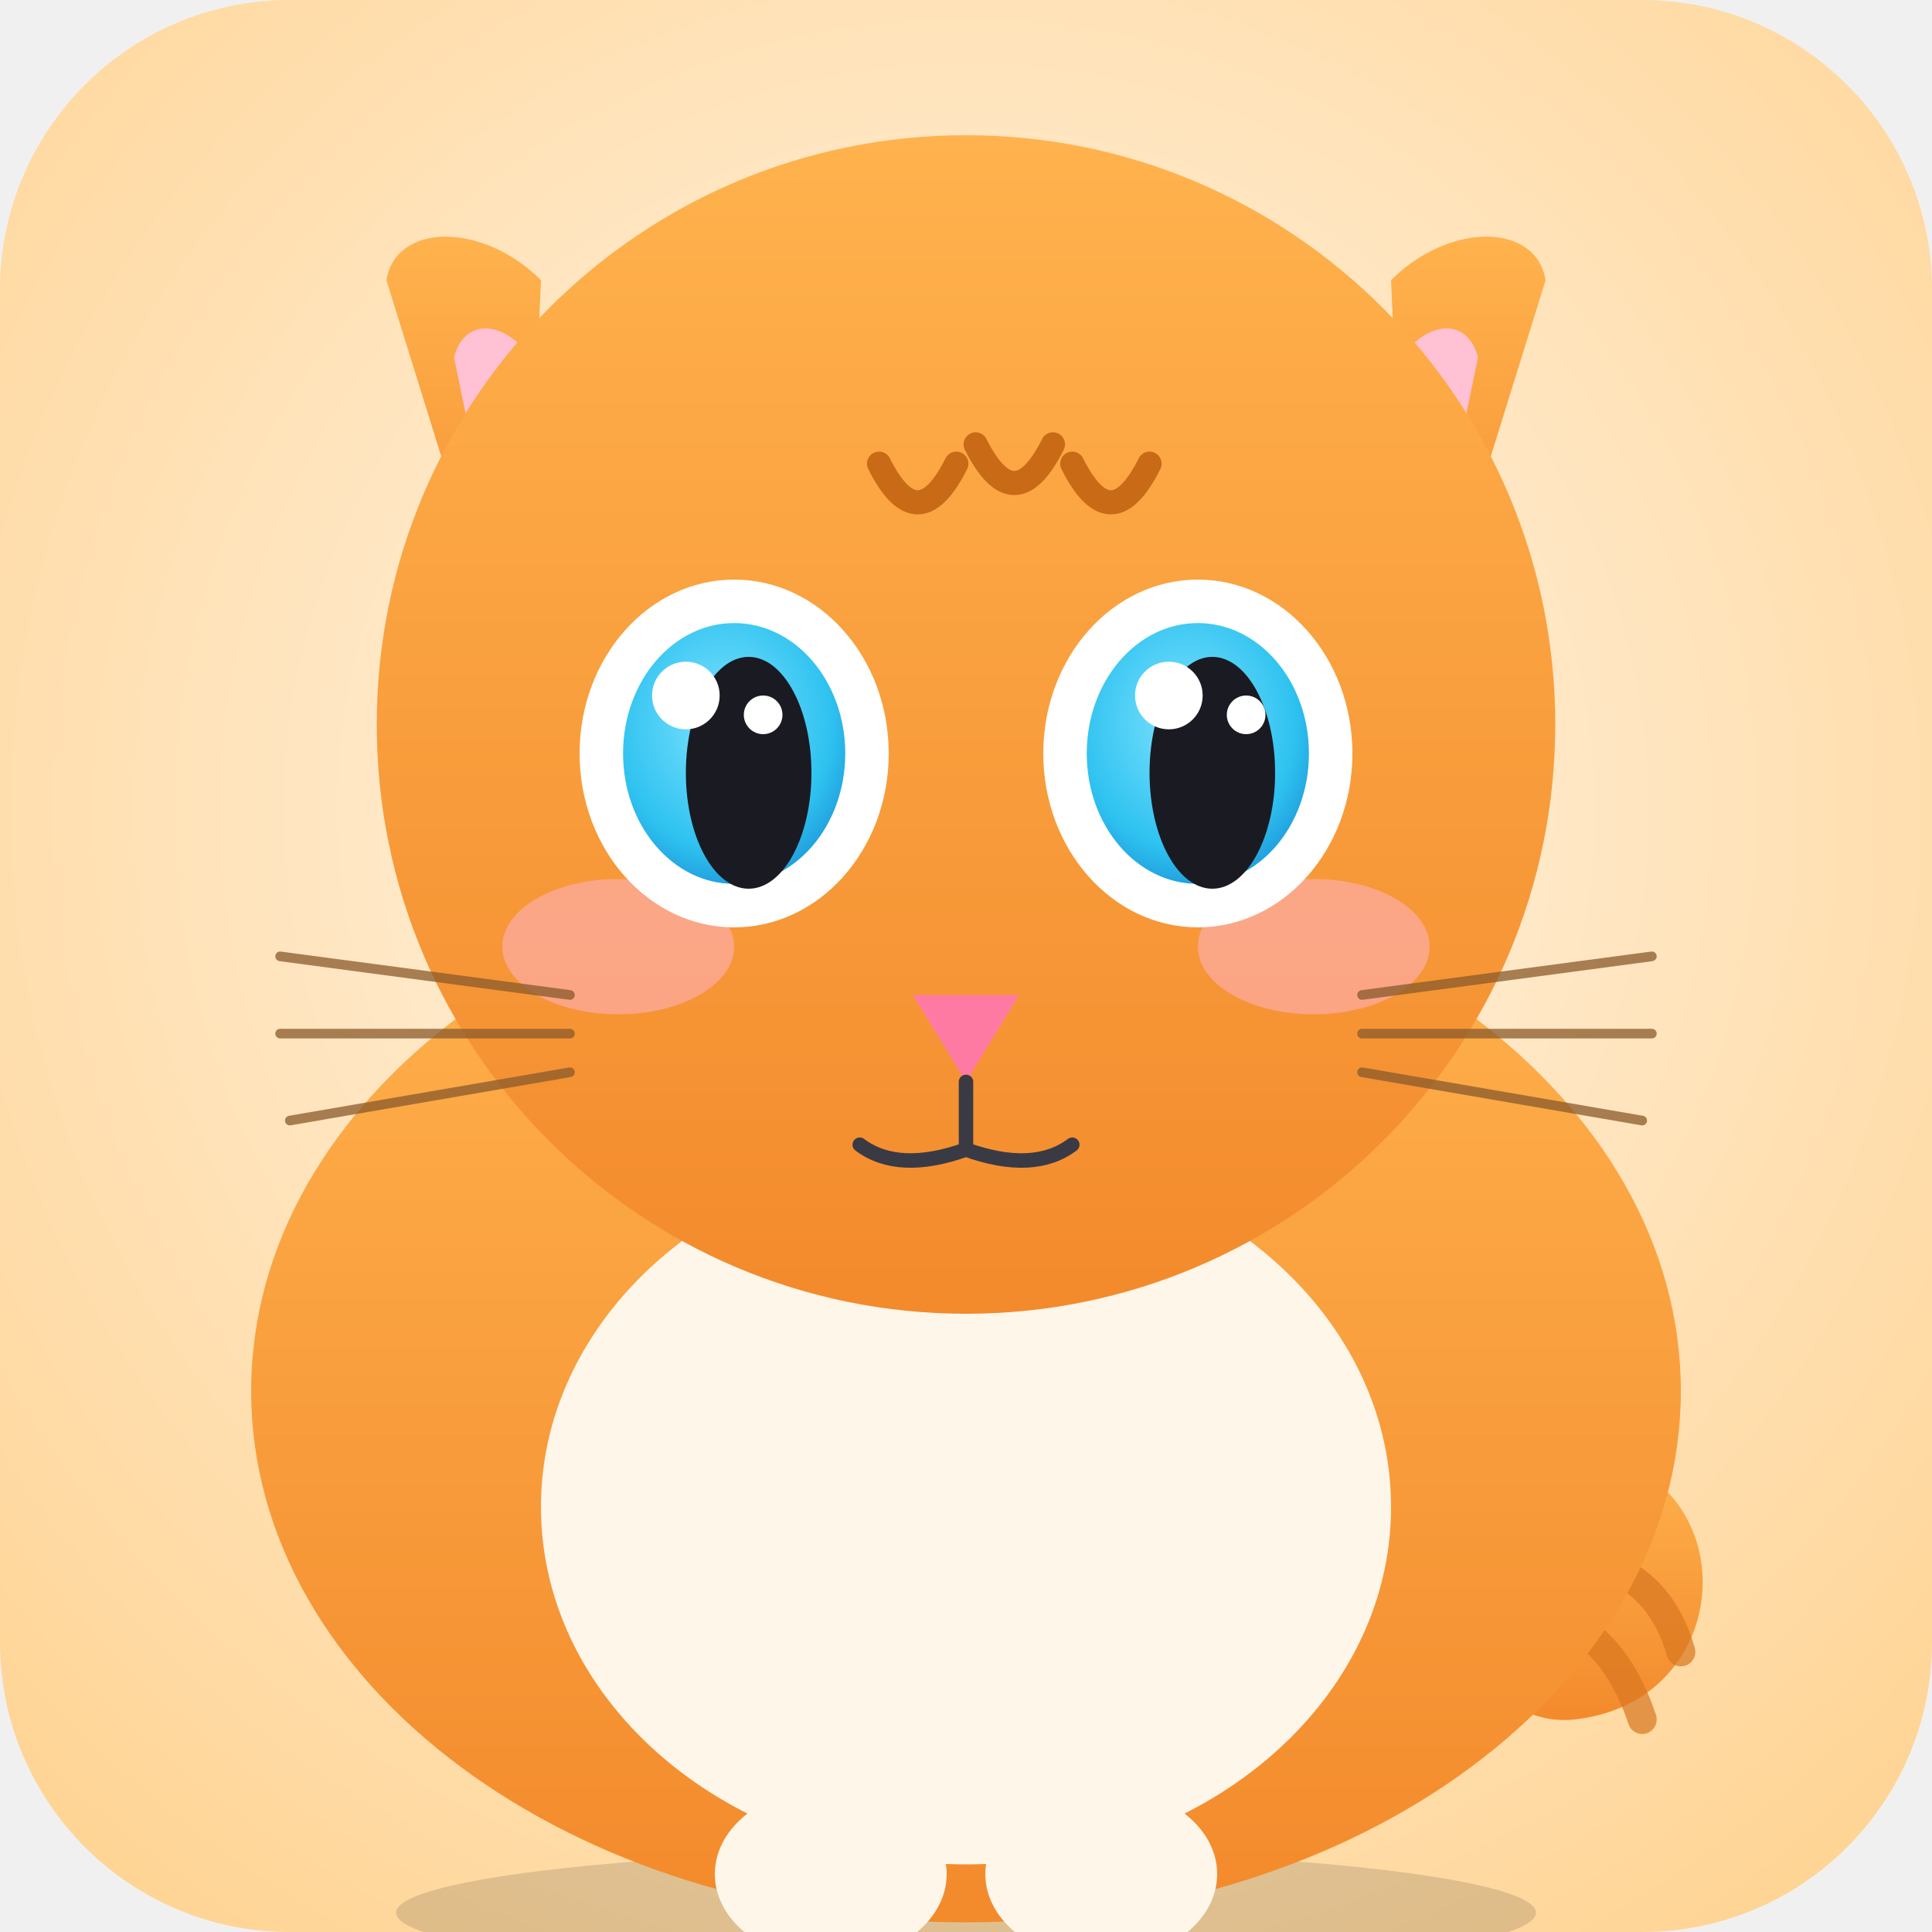
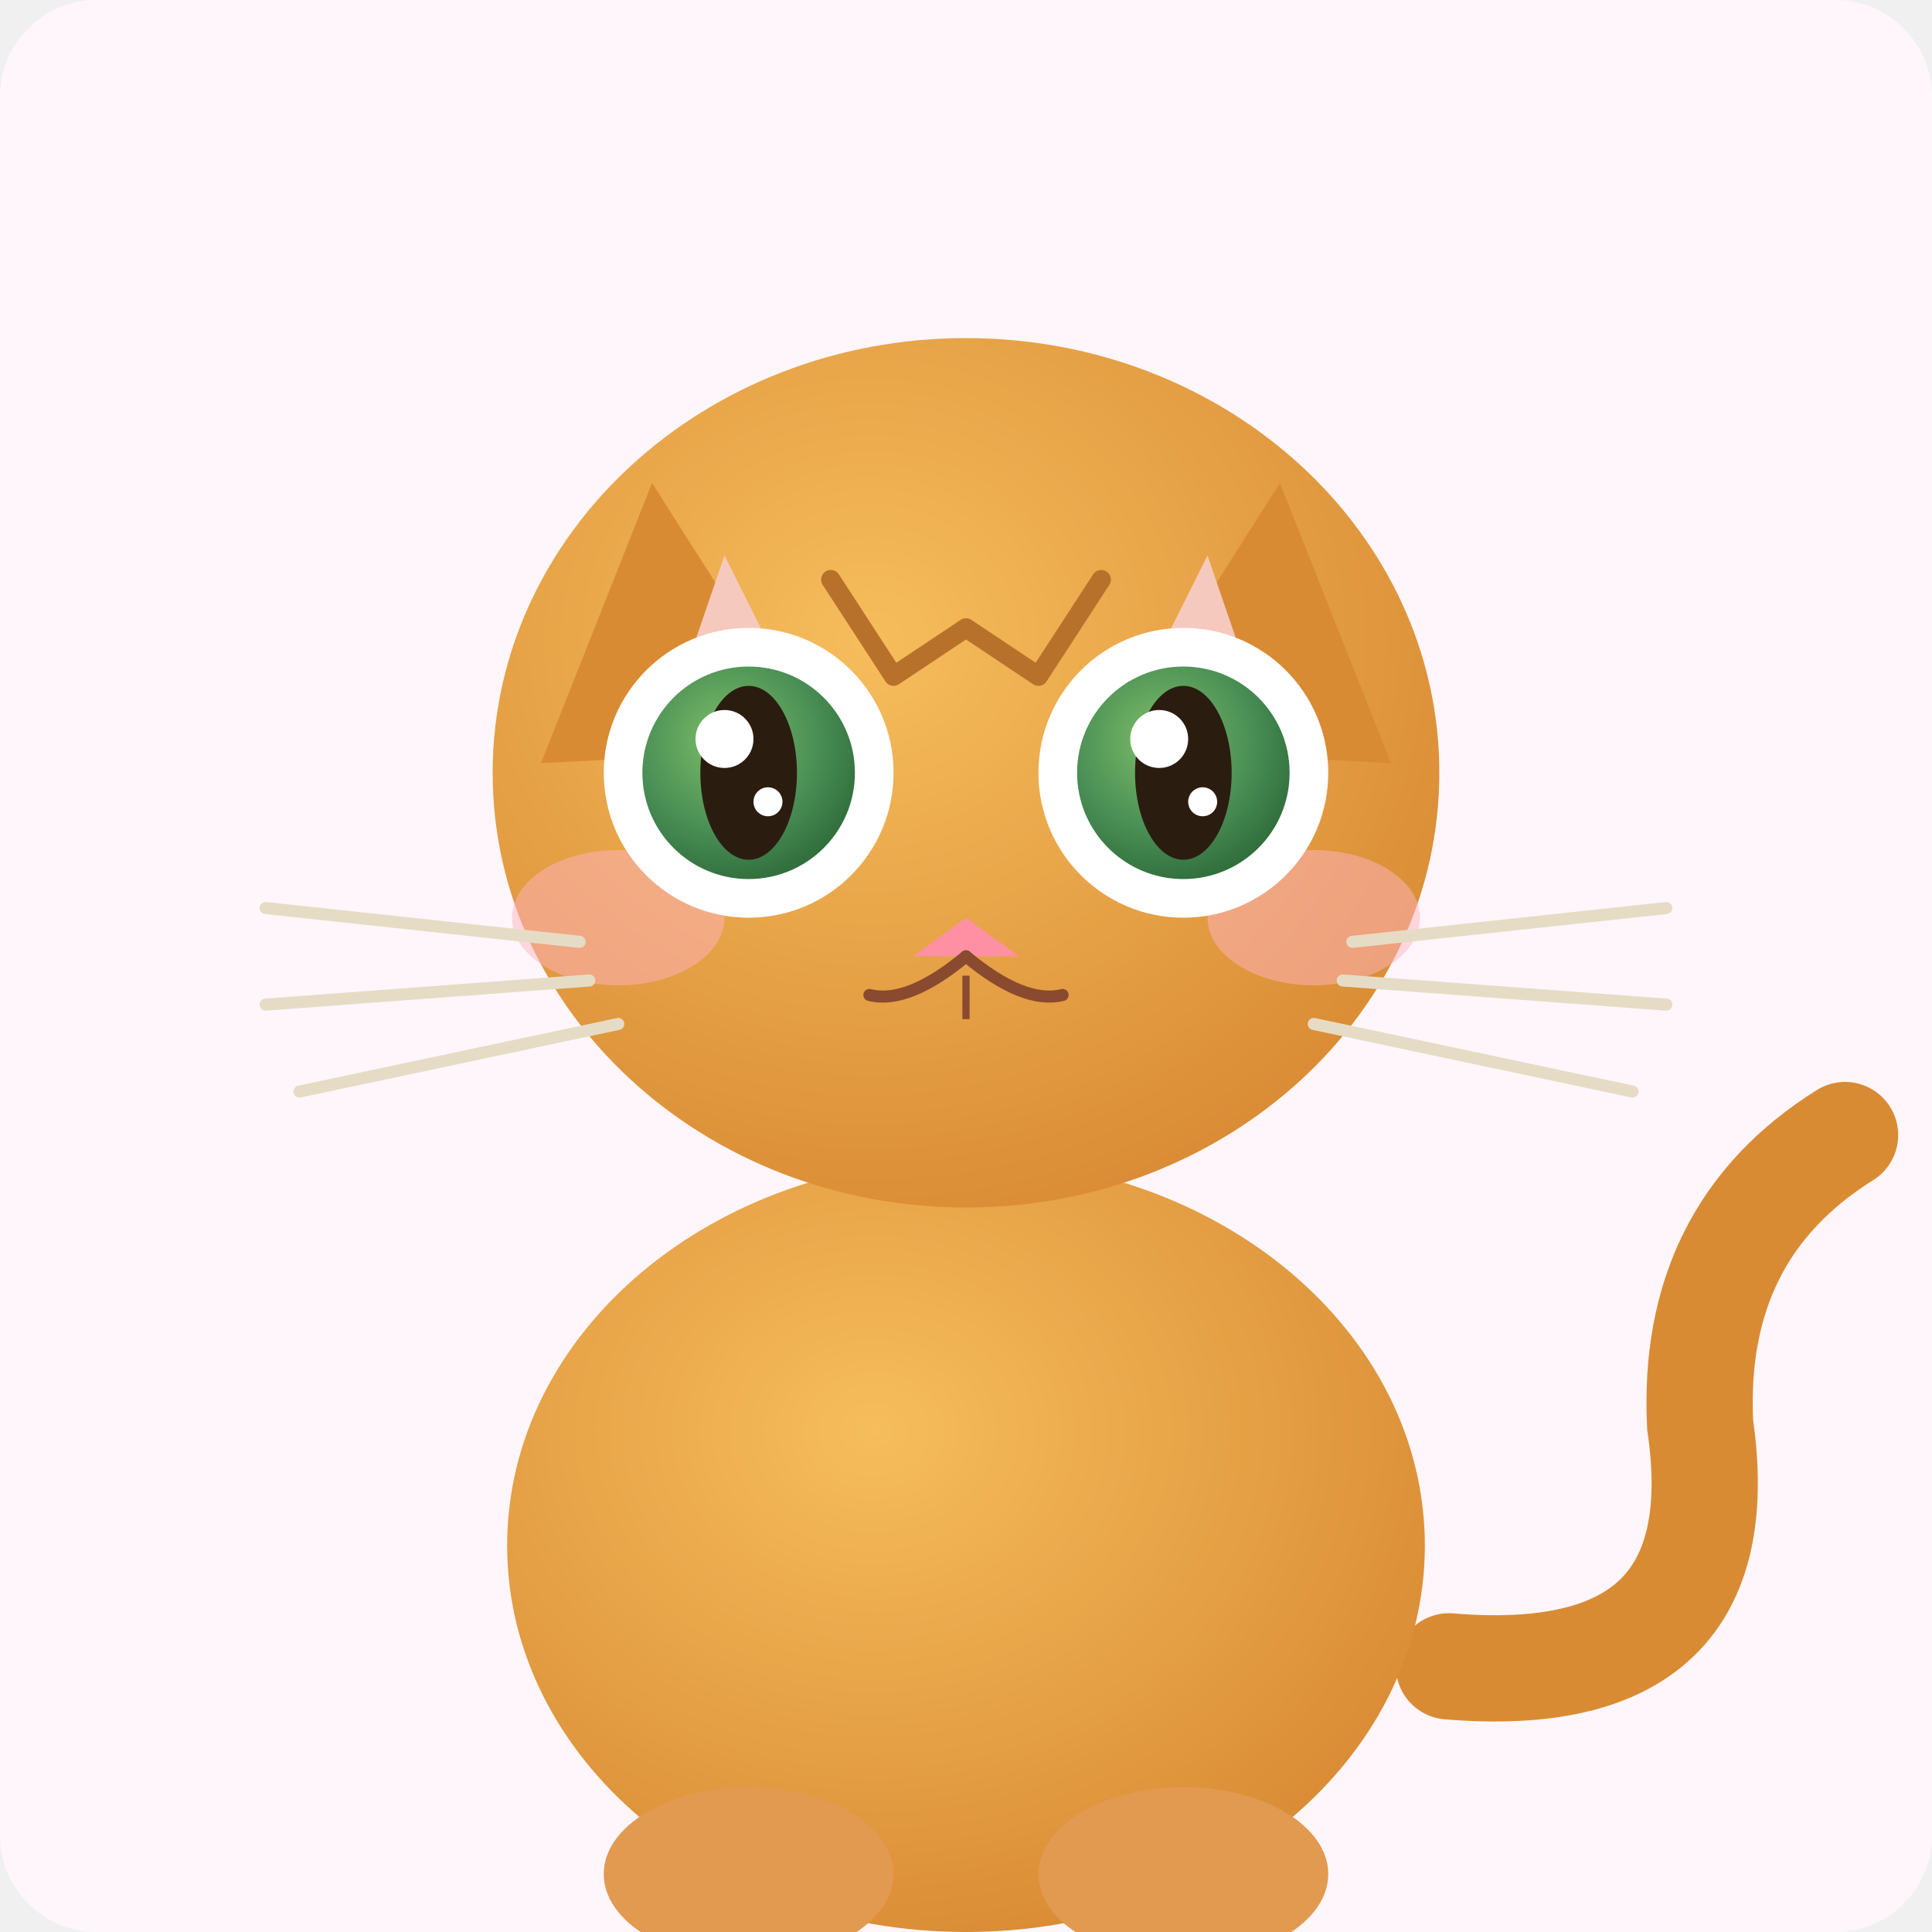
<svg xmlns="http://www.w3.org/2000/svg" viewBox="0 0 400 400" width="400" height="400">
  <defs>
-     <radialGradient id="bg" cx="50%" cy="42%" r="75%">
-       <stop offset="0%" stop-color="#fff6ea" />
-       <stop offset="100%" stop-color="#ffd28f" />
+     <radialGradient id="fur" cx="40%" cy="35%" r="70%">
+       <stop offset="0%" stop-color="#f6bd5c" />
+       <stop offset="100%" stop-color="#d98b34" />
    </radialGradient>
-     <linearGradient id="bodygrad" x1="0" y1="0" x2="0" y2="1">
-       <stop offset="0%" stop-color="#ffb24d" />
-       <stop offset="100%" stop-color="#f38a2c" />
-     </linearGradient>
-     <radialGradient id="iris" cx="45%" cy="38%" r="70%">
-       <stop offset="0%" stop-color="#7fe3ff" />
-       <stop offset="70%" stop-color="#2ec2f0" />
-       <stop offset="100%" stop-color="#1b8fd6" />
+     <radialGradient id="iris" cx="40%" cy="35%" r="70%">
+       <stop offset="0%" stop-color="#7fbf69" />
+       <stop offset="60%" stop-color="#4a8f55" />
+       <stop offset="100%" stop-color="#2e6b3a" />
    </radialGradient>
  </defs>
-   <rect width="400" height="400" rx="60" fill="url(#bg)" />
-   <ellipse cx="200" cy="396" rx="118" ry="13" fill="#00000020" />
-   <path d="M 322 300            C 362 300 362 352 326 356            C 306 358 300 332 292 322            C 308 316 316 322 322 300 Z" fill="url(#bodygrad)" />
-   <g stroke="#d9761f" stroke-width="6" fill="none" stroke-linecap="round" opacity="0.7">
-     <path d="M 332 324 q 12 4 16 18" />
-     <path d="M 320 334 q 14 4 20 22" />
+   <rect width="400" height="400" rx="20" fill="#fef6fb" />
+   <path d="M 300 345 Q 360 350 352 295 Q 350 255 382 235" fill="none" stroke="#d98b34" stroke-width="22" stroke-linecap="round" />
+   <ellipse cx="200" cy="320" rx="95" ry="80" fill="url(#fur)" />
+   <ellipse cx="155" cy="388" rx="30" ry="18" fill="#e29950" />
+   <ellipse cx="245" cy="388" rx="30" ry="18" fill="#e29950" />
+   <ellipse cx="200" cy="160" rx="98" ry="90" fill="url(#fur)" />
+   <polygon points="135,100 170,155 112,158" fill="#d98b34" />
+   <polygon points="150,115 165,145 138,150" fill="#f6c9bf" />
+   <polygon points="265,100 230,155 288,158" fill="#d98b34" />
+   <polygon points="250,115 235,145 262,150" fill="#f6c9bf" />
+   <ellipse cx="128" cy="190" rx="22" ry="14" fill="#ffb3c1" opacity="0.5" />
+   <ellipse cx="272" cy="190" rx="22" ry="14" fill="#ffb3c1" opacity="0.5" />
+   <path d="M 172 120 L 185 140 L 200 130 L 215 140 L 228 120" fill="none" stroke="#b8712b" stroke-width="4" stroke-linecap="round" stroke-linejoin="round" />
+   <g>
+     <ellipse cx="155" cy="160" rx="30" ry="30" fill="#ffffff" />
+     <ellipse cx="245" cy="160" rx="30" ry="30" fill="#ffffff" />
+     <ellipse cx="155" cy="160" rx="22" ry="22" fill="url(#iris)" />
+     <ellipse cx="245" cy="160" rx="22" ry="22" fill="url(#iris)" />
+     <ellipse cx="155" cy="160" rx="10" ry="18" fill="#2b1c10" />
+     <ellipse cx="245" cy="160" rx="10" ry="18" fill="#2b1c10" />
+     <circle cx="150" cy="153" r="6" fill="#ffffff" />
+     <circle cx="240" cy="153" r="6" fill="#ffffff" />
+     <circle cx="159" cy="166" r="3" fill="#ffffff" />
+     <circle cx="249" cy="166" r="3" fill="#ffffff" />
  </g>
-   <ellipse cx="200" cy="288" rx="148" ry="110" fill="url(#bodygrad)" />
-   <ellipse cx="200" cy="312" rx="88" ry="74" fill="#fff6ea" />
-   <path d="M 108 148 L 80 58 C 82 46 100 46 112 58 Z" fill="url(#bodygrad)" />
-   <path d="M 292 148 L 320 58 C 318 46 300 46 288 58 Z" fill="url(#bodygrad)" />
-   <path d="M 108 142 L 94 74 C 96 66 104 66 110 74 Z" fill="#ffc1d3" />
-   <path d="M 292 142 L 306 74 C 304 66 296 66 290 74 Z" fill="#ffc1d3" />
-   <circle cx="200" cy="150" r="122" fill="url(#bodygrad)" />
-   <g stroke="#c96a17" stroke-width="5" stroke-linecap="round" fill="none">
-     <path d="M 182 96 Q 190 112 198 96" />
-     <path d="M 202 92 Q 210 108 218 92" />
-     <path d="M 222 96 Q 230 112 238 96" />
+   <polygon points="200,190 189,198 211,198" fill="#ff8fa3" />
+   <path d="M 200 198 q -12 10 -20 8" fill="none" stroke="#8a4a2f" stroke-width="2.5" stroke-linecap="round" />
+   <path d="M 200 198 q 12 10 20 8" fill="none" stroke="#8a4a2f" stroke-width="2.5" stroke-linecap="round" />
+   <line x1="200" y1="202" x2="200" y2="211" stroke="#8a4a2f" stroke-width="1.5" />
+   <g stroke="#e6dcc5" stroke-width="2.5" stroke-linecap="round">
+     <line x1="120" y1="195" x2="55" y2="188" />
+     <line x1="122" y1="203" x2="55" y2="208" />
+     <line x1="128" y1="212" x2="62" y2="226" />
+     <line x1="280" y1="195" x2="345" y2="188" />
+     <line x1="278" y1="203" x2="345" y2="208" />
+     <line x1="272" y1="212" x2="338" y2="226" />
  </g>
-   <ellipse cx="128" cy="196" rx="24" ry="14" fill="#ffb3c6" opacity="0.55" />
-   <ellipse cx="272" cy="196" rx="24" ry="14" fill="#ffb3c6" opacity="0.55" />
-   <g>
-     <ellipse cx="152" cy="156" rx="32" ry="36" fill="#ffffff" />
-     <ellipse cx="248" cy="156" rx="32" ry="36" fill="#ffffff" />
-     <ellipse cx="152" cy="156" rx="23" ry="27" fill="url(#iris)" />
-     <ellipse cx="248" cy="156" rx="23" ry="27" fill="url(#iris)" />
-     <ellipse cx="155" cy="160" rx="13" ry="24" fill="#1a1a22" />
-     <ellipse cx="251" cy="160" rx="13" ry="24" fill="#1a1a22" />
-     <circle cx="142" cy="144" r="7" fill="#ffffff" />
-     <circle cx="158" cy="148" r="4" fill="#ffffff" />
-     <circle cx="242" cy="144" r="7" fill="#ffffff" />
-     <circle cx="258" cy="148" r="4" fill="#ffffff" />
-   </g>
-   <polygon points="189,206 211,206 200,224" fill="#ff7aa2" />
-   <path d="M 200 224 L 200 238 Q 186 243 178 237 M 200 238 Q 214 243 222 237" fill="none" stroke="#3a3a44" stroke-width="3" stroke-linecap="round" />
-   <g stroke="#8a5a2b" stroke-width="2" stroke-linecap="round" opacity="0.75">
-     <line x1="118" y1="206" x2="58" y2="198" />
-     <line x1="118" y1="214" x2="58" y2="214" />
-     <line x1="118" y1="222" x2="60" y2="232" />
-     <line x1="282" y1="206" x2="342" y2="198" />
-     <line x1="282" y1="214" x2="342" y2="214" />
-     <line x1="282" y1="222" x2="340" y2="232" />
-   </g>
-   <ellipse cx="172" cy="388" rx="24" ry="18" fill="#fff6ea" />
-   <ellipse cx="228" cy="388" rx="24" ry="18" fill="#fff6ea" />
</svg>
